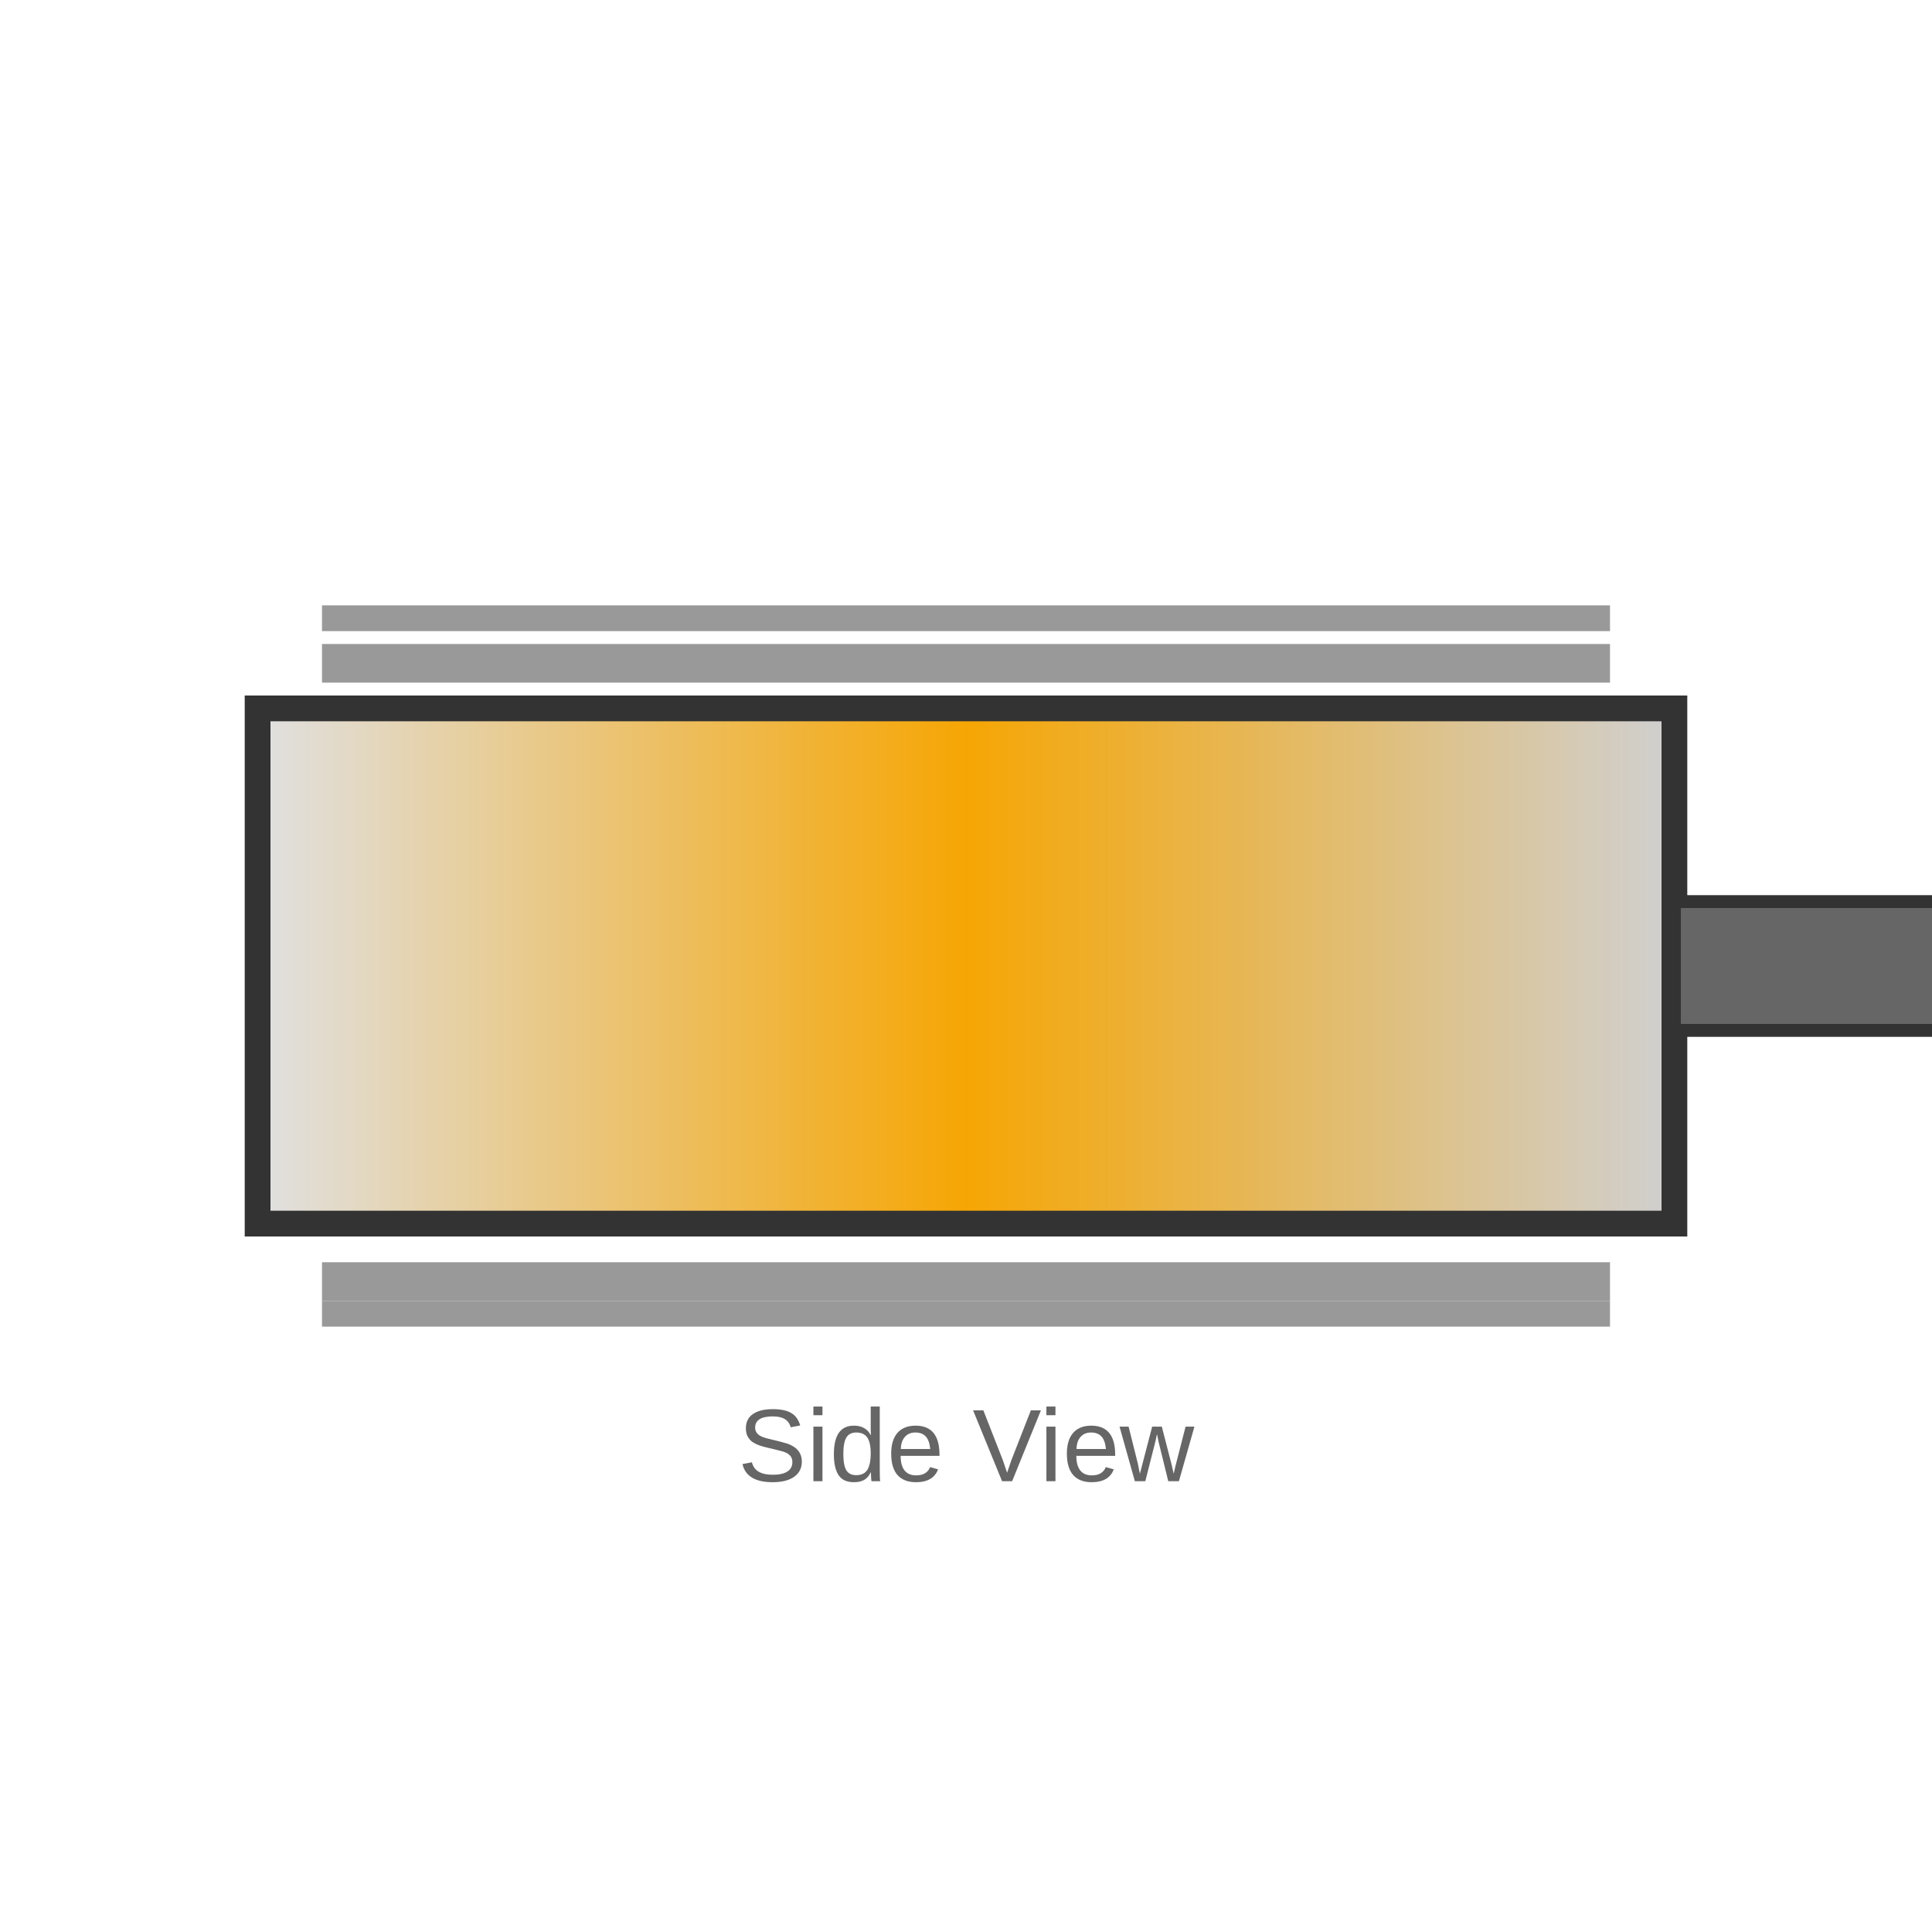
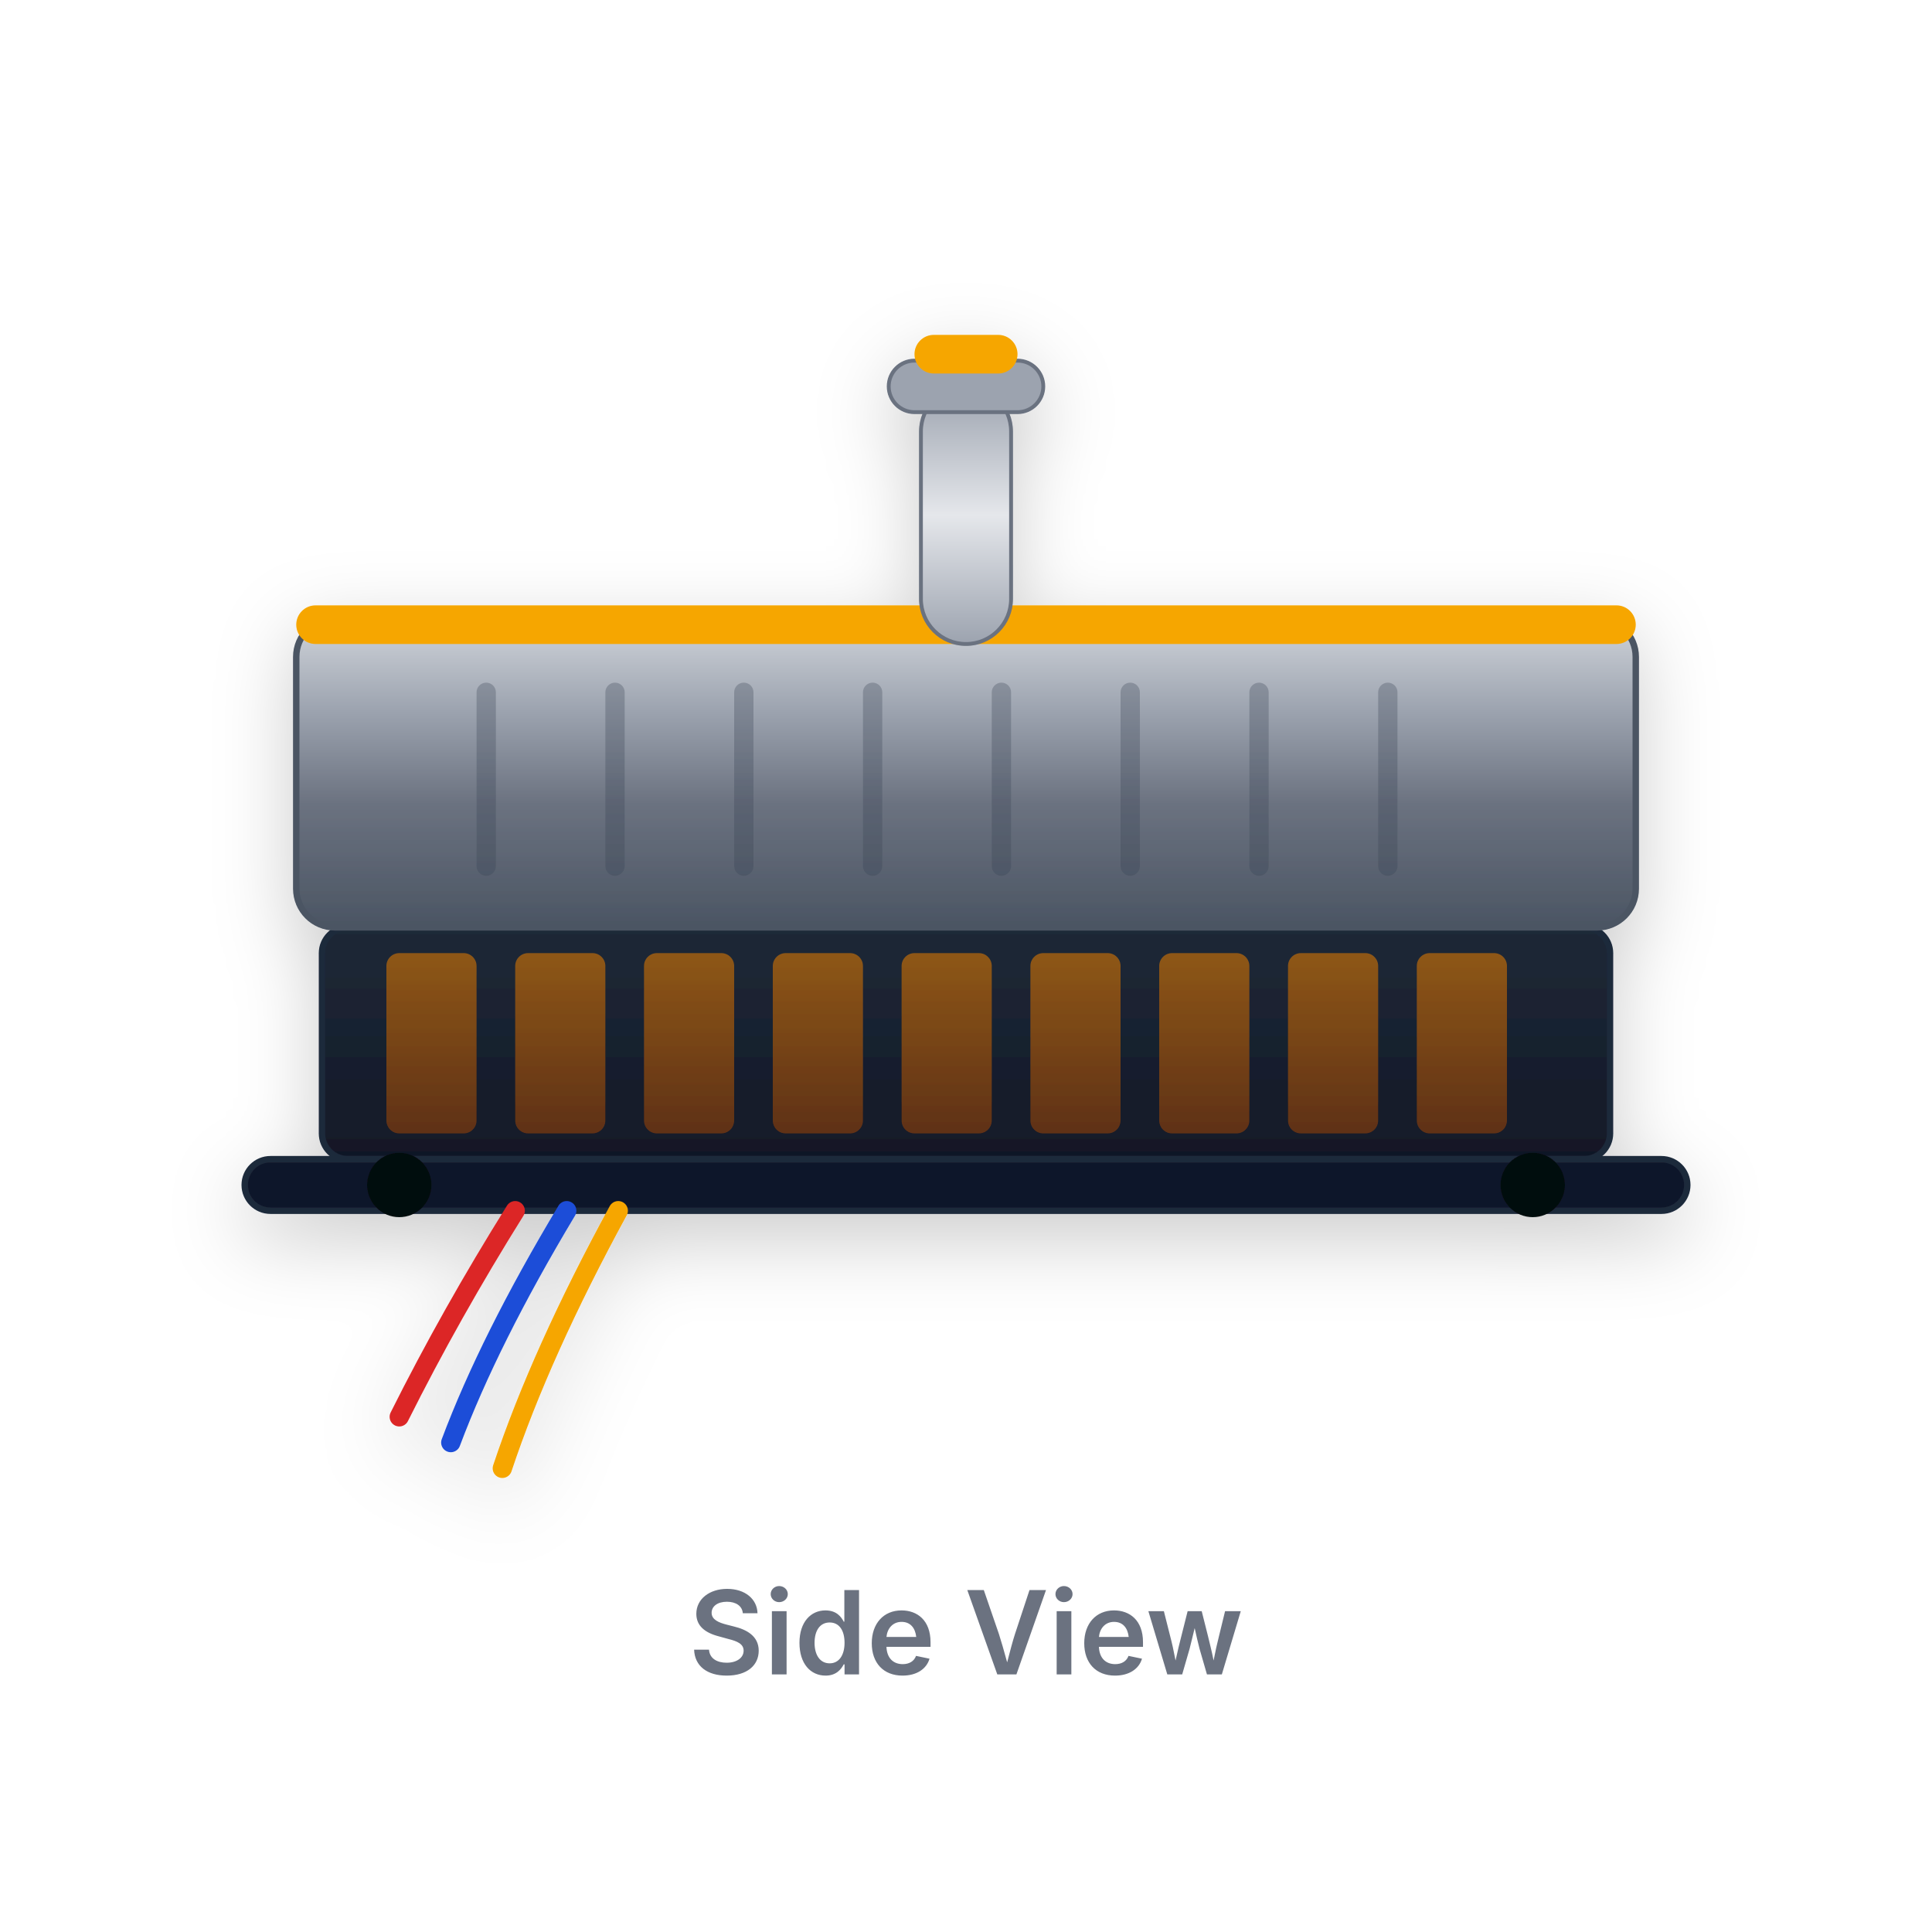
<svg xmlns="http://www.w3.org/2000/svg" width="150" height="150" viewBox="0 0 150 150">
  <defs>
-     <linearGradient id="side2815Grad" x1="0%" y1="0%" x2="100%" y2="0%">
-       <stop offset="0%" style="stop-color:#e0e0e0;stop-opacity:1" />
-       <stop offset="50%" style="stop-color:#f6a604;stop-opacity:1" />
-       <stop offset="100%" style="stop-color:#d0d0d0;stop-opacity:1" />
+     <linearGradient id="s2Bell" x1="0%" y1="0%" x2="0%" y2="100%">
+       <stop offset="0%" stop-color="#d1d5db" />
+       <stop offset="30%" stop-color="#9ca3af" />
+       <stop offset="60%" stop-color="#6b7280" />
+       <stop offset="100%" stop-color="#4b5563" />
    </linearGradient>
+     <linearGradient id="s2Stator" x1="0%" y1="0%" x2="0%" y2="100%">
+       <stop offset="0%" stop-color="#1f2937" />
+       <stop offset="100%" stop-color="#111827" />
+     </linearGradient>
+     <linearGradient id="s2Shaft" x1="0%" y1="0%" x2="0%" y2="100%">
+       <stop offset="0%" stop-color="#9ca3af" />
+       <stop offset="50%" stop-color="#e5e7eb" />
+       <stop offset="100%" stop-color="#9ca3af" />
+     </linearGradient>
+     <linearGradient id="s2Copper" x1="0%" y1="0%" x2="0%" y2="100%">
+       <stop offset="0%" stop-color="#d97706" />
+       <stop offset="100%" stop-color="#92400e" />
+     </linearGradient>
+     <filter id="s2Shadow" x="-10%" y="-10%" width="120%" height="120%">
+       <feDropShadow dx="0" dy="2" stdDeviation="3" flood-color="#000" flood-opacity="0.2" />
+     </filter>
  </defs>
-   <rect x="20" y="55" width="110" height="40" fill="url(#side2815Grad)" stroke="#333" stroke-width="2" />
-   <rect x="130" y="70" width="25" height="10" fill="#666" stroke="#333" stroke-width="1" />
-   <rect x="25" y="50" width="100" height="3" fill="#999" />
-   <rect x="25" y="47" width="100" height="2" fill="#999" />
-   <rect x="25" y="98" width="100" height="3" fill="#999" />
-   <rect x="25" y="101" width="100" height="2" fill="#999" />
-   <text x="75" y="115" font-family="Arial, sans-serif" font-size="8" text-anchor="middle" fill="#666">Side View</text>
+   <g transform="translate(75, 68)" filter="url(#s2Shadow)">
+     <rect x="-50" y="4" width="100" height="18" rx="2" fill="url(#s2Stator)" stroke="#1e293b" stroke-width="0.5" />
+     <g opacity="0.6">
+       <rect x="-45" y="6" width="7" height="14" rx="1" fill="url(#s2Copper)" />
+       <rect x="-35" y="6" width="7" height="14" rx="1" fill="url(#s2Copper)" />
+       <rect x="-25" y="6" width="7" height="14" rx="1" fill="url(#s2Copper)" />
+       <rect x="-15" y="6" width="7" height="14" rx="1" fill="url(#s2Copper)" />
+       <rect x="-5" y="6" width="7" height="14" rx="1" fill="url(#s2Copper)" />
+       <rect x="5" y="6" width="7" height="14" rx="1" fill="url(#s2Copper)" />
+       <rect x="15" y="6" width="7" height="14" rx="1" fill="url(#s2Copper)" />
+       <rect x="25" y="6" width="7" height="14" rx="1" fill="url(#s2Copper)" />
+       <rect x="35" y="6" width="7" height="14" rx="1" fill="url(#s2Copper)" />
+     </g>
+     <rect x="-52" y="-20" width="104" height="24" rx="3" fill="url(#s2Bell)" stroke="#4b5563" stroke-width="0.5" />
+     <rect x="-52" y="-21" width="104" height="3" rx="1.5" fill="#f6a604" />
+     <g opacity="0.3">
+       <rect x="-38" y="-15" width="1.5" height="15" rx="0.75" fill="#374151" />
+       <rect x="-28" y="-15" width="1.5" height="15" rx="0.75" fill="#374151" />
+       <rect x="-18" y="-15" width="1.5" height="15" rx="0.75" fill="#374151" />
+       <rect x="-8" y="-15" width="1.5" height="15" rx="0.75" fill="#374151" />
+       <rect x="2" y="-15" width="1.5" height="15" rx="0.75" fill="#374151" />
+       <rect x="12" y="-15" width="1.5" height="15" rx="0.75" fill="#374151" />
+       <rect x="22" y="-15" width="1.5" height="15" rx="0.75" fill="#374151" />
+       <rect x="32" y="-15" width="1.5" height="15" rx="0.75" fill="#374151" />
+     </g>
+     <rect x="-3.5" y="-38" width="7" height="20" rx="3.5" fill="url(#s2Shaft)" stroke="#6b7280" stroke-width="0.3" />
+     <rect x="-6" y="-40" width="12" height="4" rx="2" fill="#9ca3af" stroke="#6b7280" stroke-width="0.3" />
+     <rect x="-4" y="-42" width="8" height="3" rx="1.5" fill="#f6a604" />
+     <rect x="-56" y="22" width="112" height="4" rx="2" fill="#0f172a" stroke="#1e293b" stroke-width="0.5" />
+     <circle cx="-44" cy="24" r="2.5" fill="#050810" />
+     <circle cx="44" cy="24" r="2.5" fill="#050810" />
+     <g stroke-width="1.5" fill="none" stroke-linecap="round">
+       <path d="M-35 26 Q-40 34 -44 42" stroke="#dc2626" />
+       <path d="M-31 26 Q-37 36 -40 44" stroke="#1d4ed8" />
+       <path d="M-27 26 Q-33 37 -36 46" stroke="#f6a604" />
+     </g>
+   </g>
+   <text x="75" y="130" font-family="'Inter', sans-serif" font-size="9" font-weight="600" text-anchor="middle" fill="#6b7280">Side View</text>
</svg>
